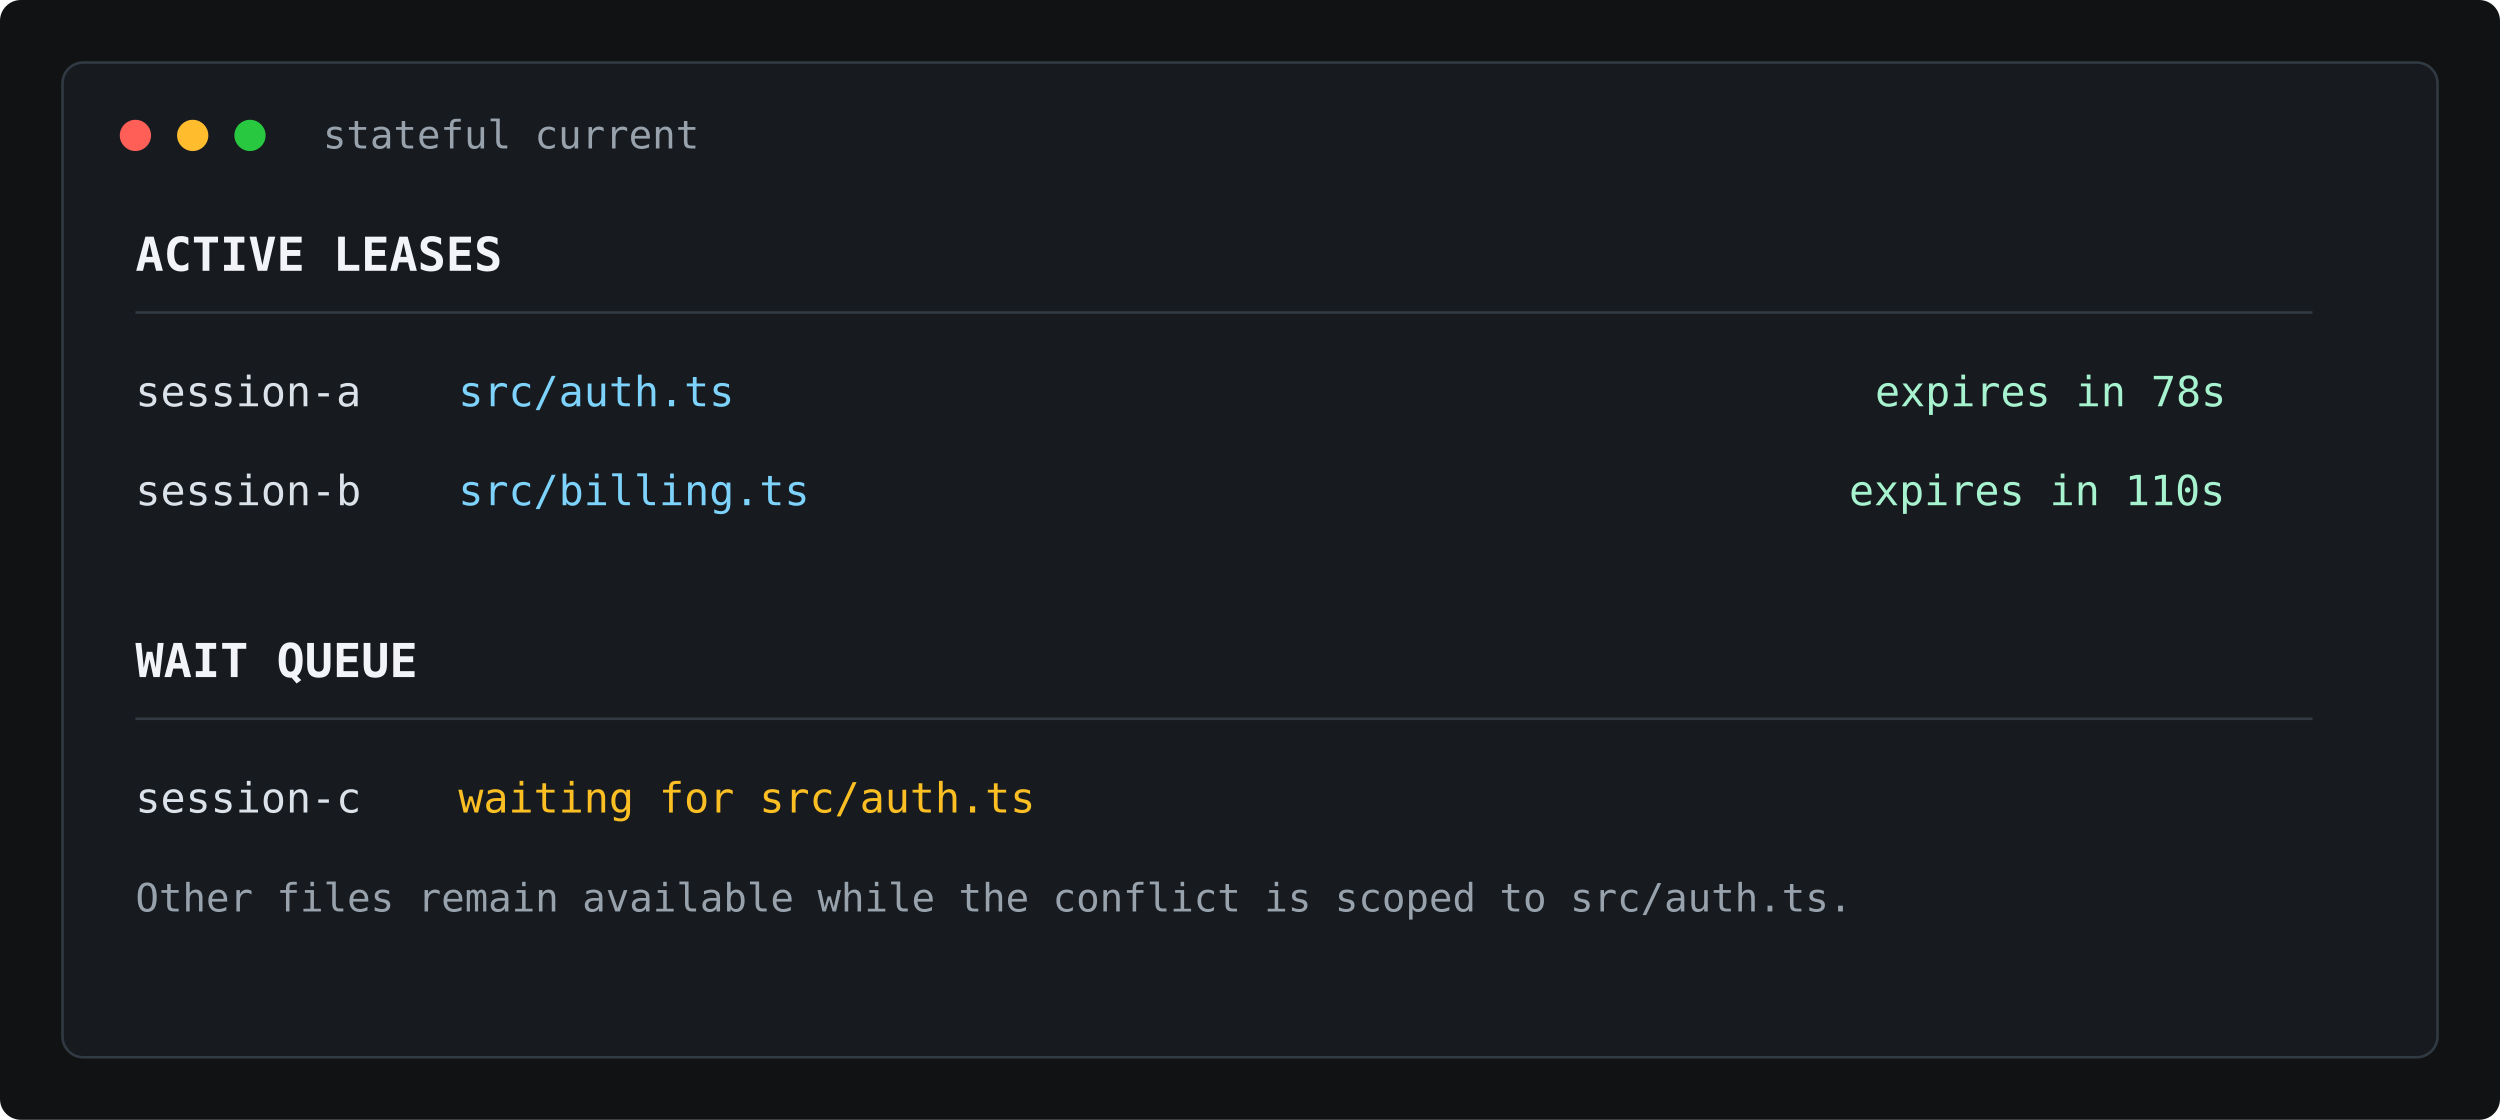
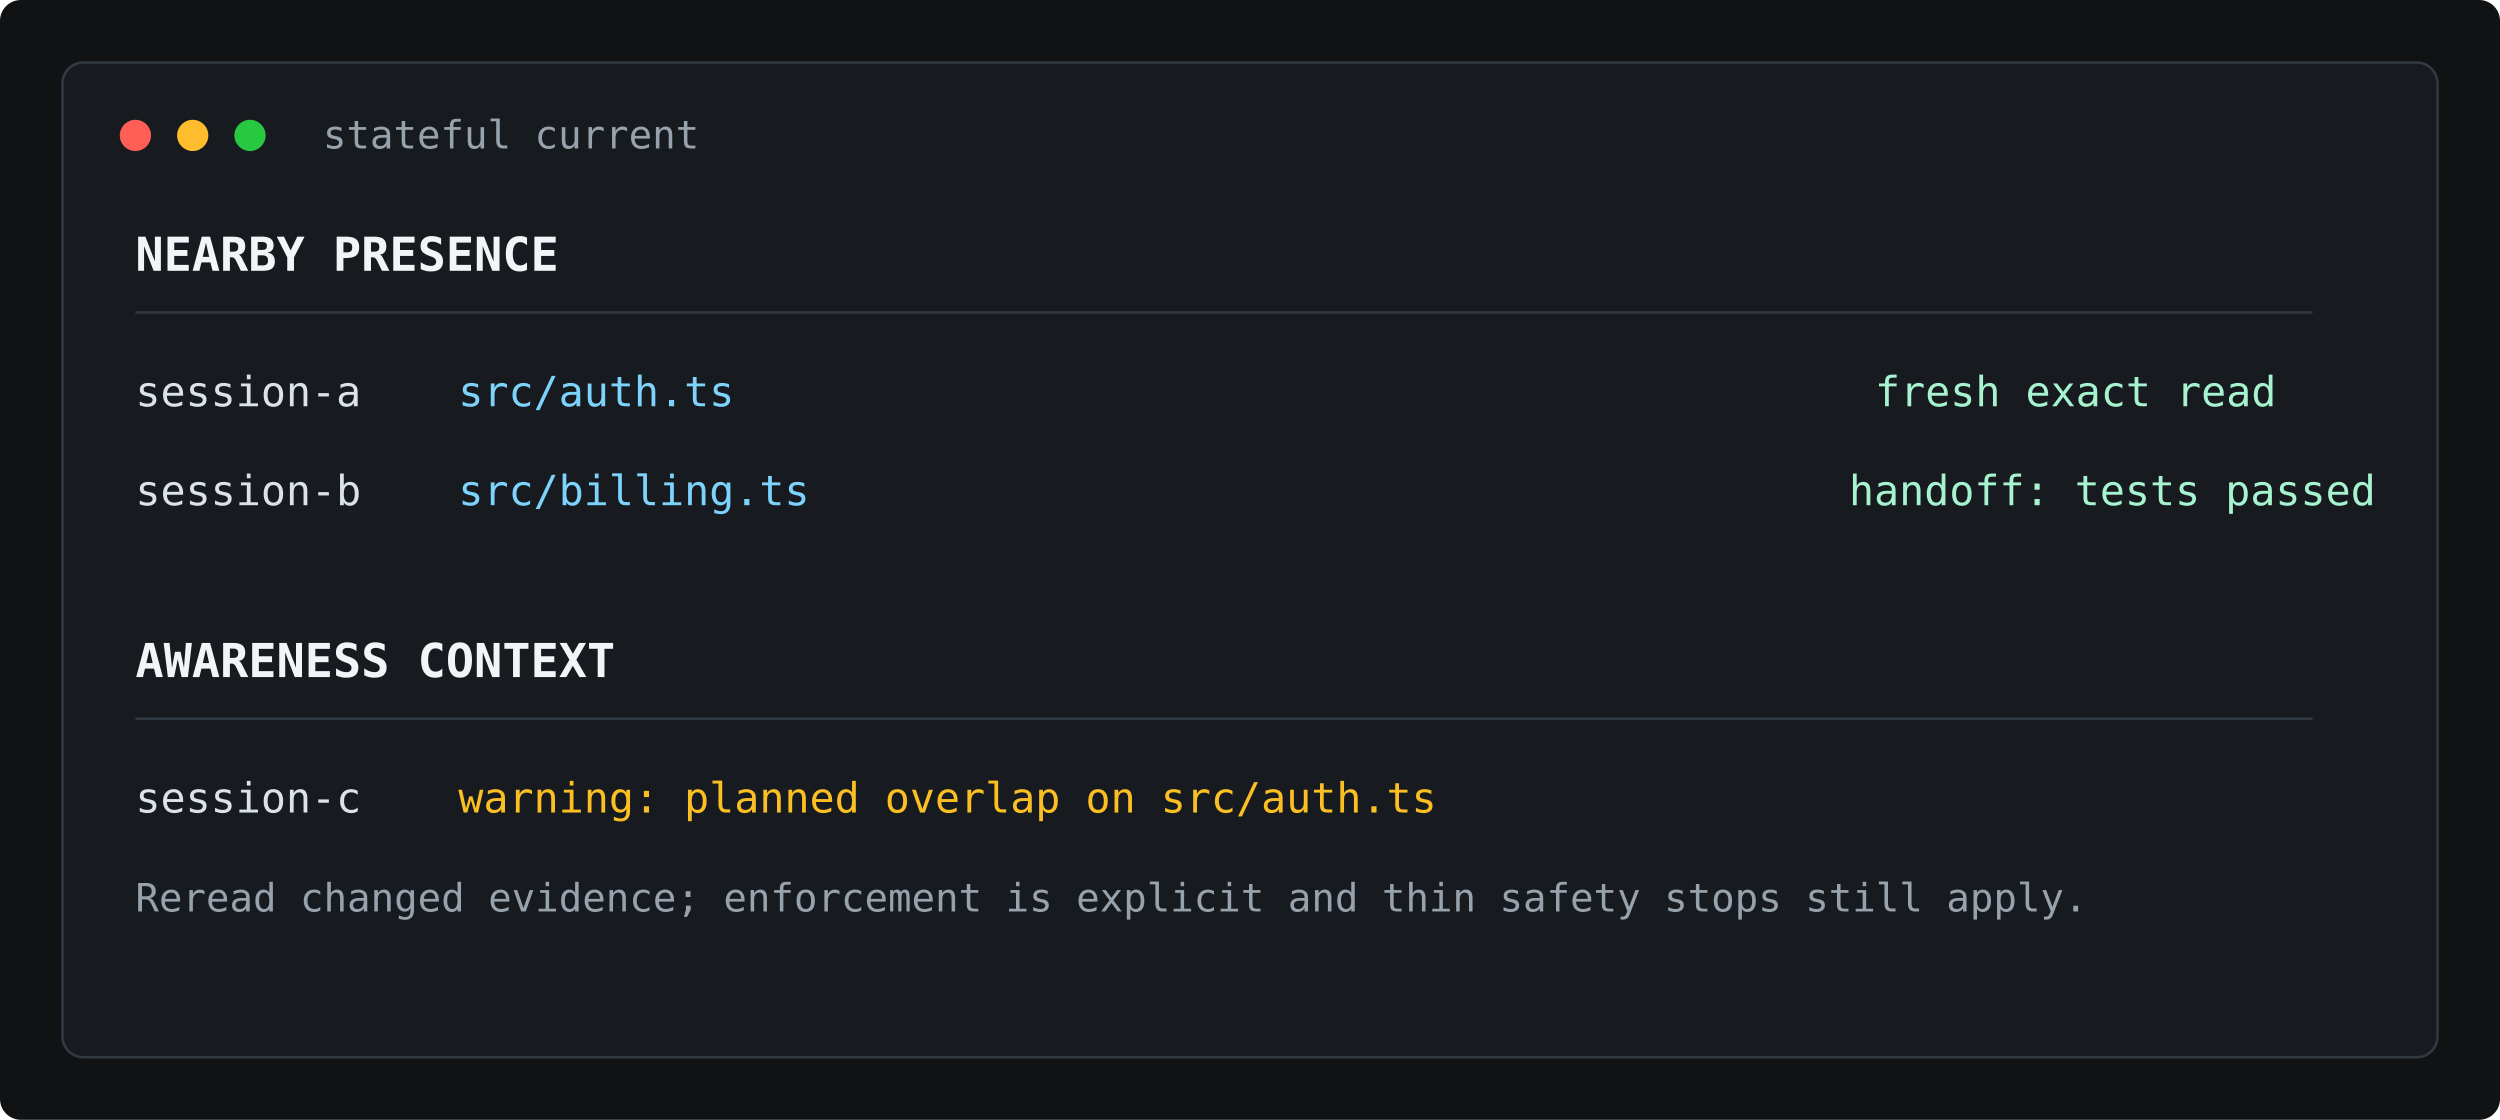
<svg xmlns="http://www.w3.org/2000/svg" width="960" height="430" viewBox="0 0 960 430" role="img" aria-labelledby="title desc">
  <rect width="960" height="430" rx="8" fill="#101214" />
  <rect x="24" y="24" width="912" height="382" rx="8" fill="#171b1f" stroke="#313942" />
  <circle cx="52" cy="52" r="6" fill="#ff5f57" />
  <circle cx="74" cy="52" r="6" fill="#ffbd2e" />
  <circle cx="96" cy="52" r="6" fill="#28c840" />
  <text x="124" y="57" fill="#98a2ad" font-family="ui-monospace, SFMono-Regular, Menlo, Consolas, monospace" font-size="15">stateful current</text>
-   <text x="52" y="104" fill="#f2f4f8" font-family="ui-monospace, SFMono-Regular, Menlo, Consolas, monospace" font-size="18" font-weight="700">ACTIVE LEASES</text>
+   <text x="52" y="104" fill="#f2f4f8" font-family="ui-monospace, SFMono-Regular, Menlo, Consolas, monospace" font-size="18" font-weight="700">NEARBY PRESENCE</text>
  <line x1="52" y1="120" x2="888" y2="120" stroke="#313942" />
  <text x="52" y="156" fill="#dbe2ea" font-family="ui-monospace, SFMono-Regular, Menlo, Consolas, monospace" font-size="16">session-a</text>
  <text x="176" y="156" fill="#7dd3fc" font-family="ui-monospace, SFMono-Regular, Menlo, Consolas, monospace" font-size="16">src/auth.ts</text>
-   <text x="720" y="156" fill="#a7f3d0" font-family="ui-monospace, SFMono-Regular, Menlo, Consolas, monospace" font-size="16">expires in 78s</text>
+   <text x="720" y="156" fill="#a7f3d0" font-family="ui-monospace, SFMono-Regular, Menlo, Consolas, monospace" font-size="16">fresh exact read</text>
  <text x="52" y="194" fill="#dbe2ea" font-family="ui-monospace, SFMono-Regular, Menlo, Consolas, monospace" font-size="16">session-b</text>
  <text x="176" y="194" fill="#7dd3fc" font-family="ui-monospace, SFMono-Regular, Menlo, Consolas, monospace" font-size="16">src/billing.ts</text>
-   <text x="710" y="194" fill="#a7f3d0" font-family="ui-monospace, SFMono-Regular, Menlo, Consolas, monospace" font-size="16">expires in 110s</text>
-   <text x="52" y="260" fill="#f2f4f8" font-family="ui-monospace, SFMono-Regular, Menlo, Consolas, monospace" font-size="18" font-weight="700">WAIT QUEUE</text>
+   <text x="710" y="194" fill="#a7f3d0" font-family="ui-monospace, SFMono-Regular, Menlo, Consolas, monospace" font-size="16">handoff: tests passed</text>
+   <text x="52" y="260" fill="#f2f4f8" font-family="ui-monospace, SFMono-Regular, Menlo, Consolas, monospace" font-size="18" font-weight="700">AWARENESS CONTEXT</text>
  <line x1="52" y1="276" x2="888" y2="276" stroke="#313942" />
  <text x="52" y="312" fill="#dbe2ea" font-family="ui-monospace, SFMono-Regular, Menlo, Consolas, monospace" font-size="16">session-c</text>
-   <text x="176" y="312" fill="#fbbf24" font-family="ui-monospace, SFMono-Regular, Menlo, Consolas, monospace" font-size="16">waiting for src/auth.ts</text>
-   <text x="52" y="350" fill="#98a2ad" font-family="ui-monospace, SFMono-Regular, Menlo, Consolas, monospace" font-size="15">Other files remain available while the conflict is scoped to src/auth.ts.</text>
+   <text x="176" y="312" fill="#fbbf24" font-family="ui-monospace, SFMono-Regular, Menlo, Consolas, monospace" font-size="16">warning: planned overlap on src/auth.ts</text>
+   <text x="52" y="350" fill="#98a2ad" font-family="ui-monospace, SFMono-Regular, Menlo, Consolas, monospace" font-size="15">Reread changed evidence; enforcement is explicit and thin safety stops still apply.</text>
</svg>
